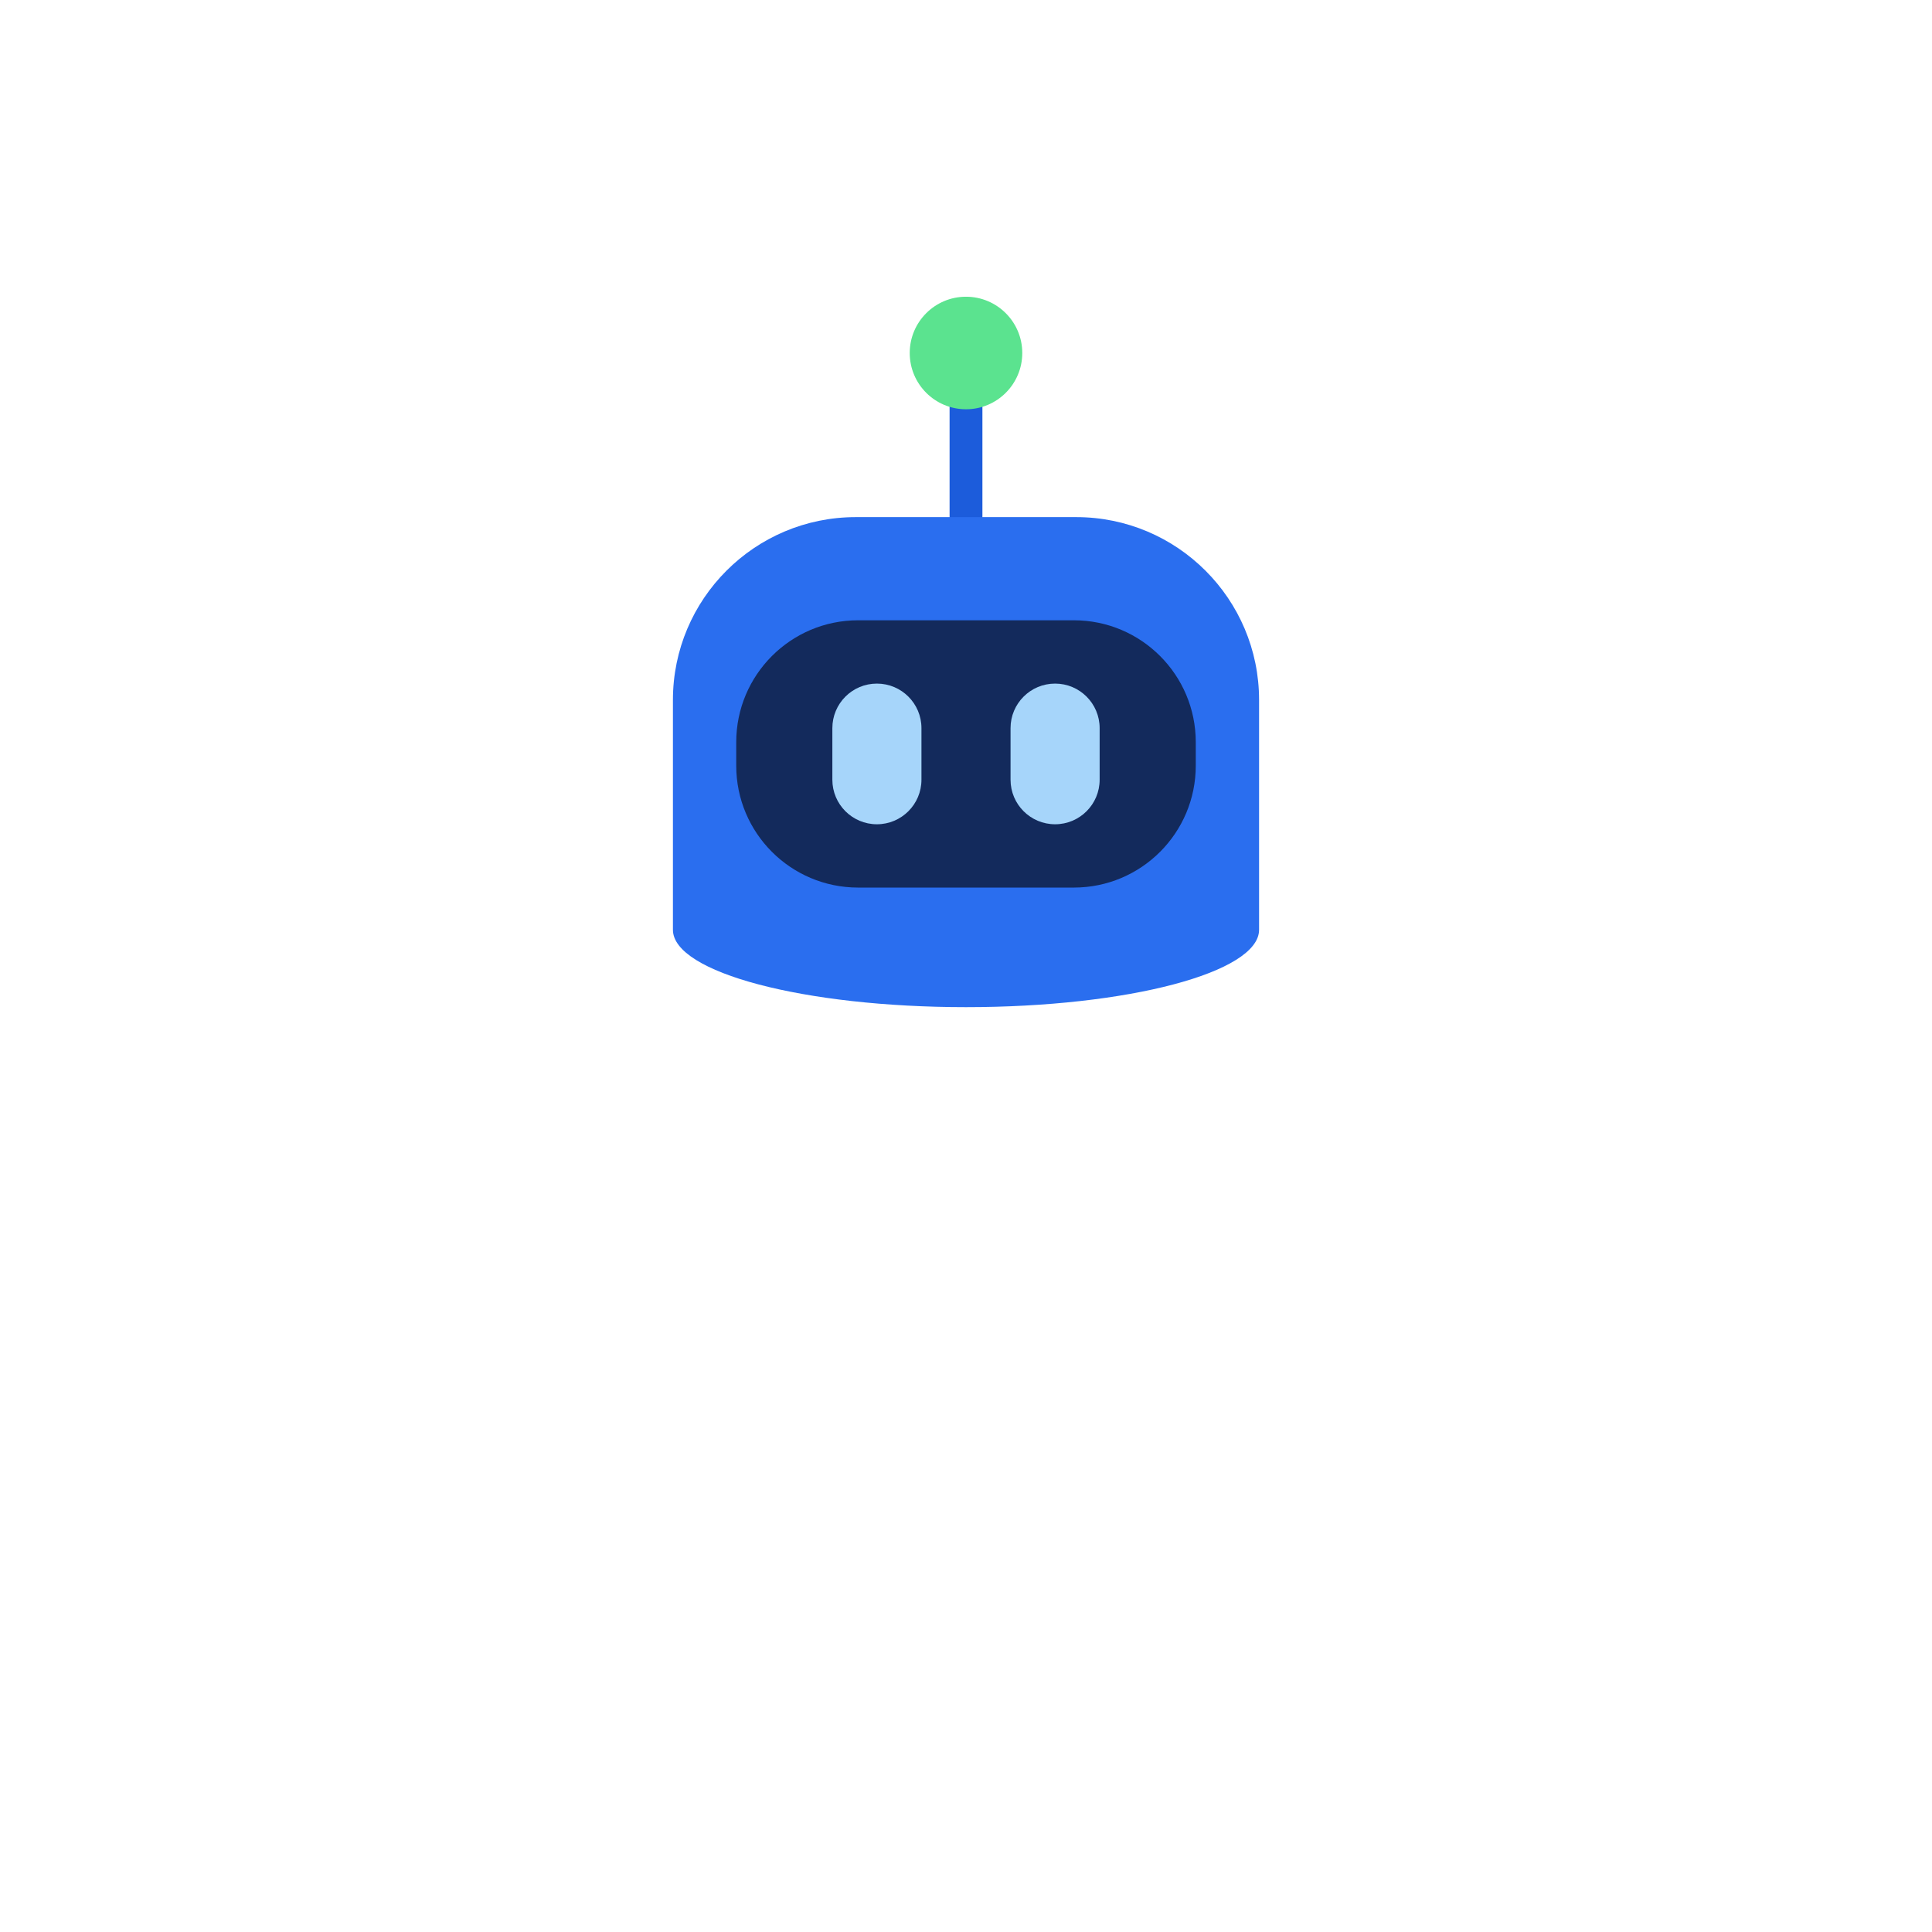
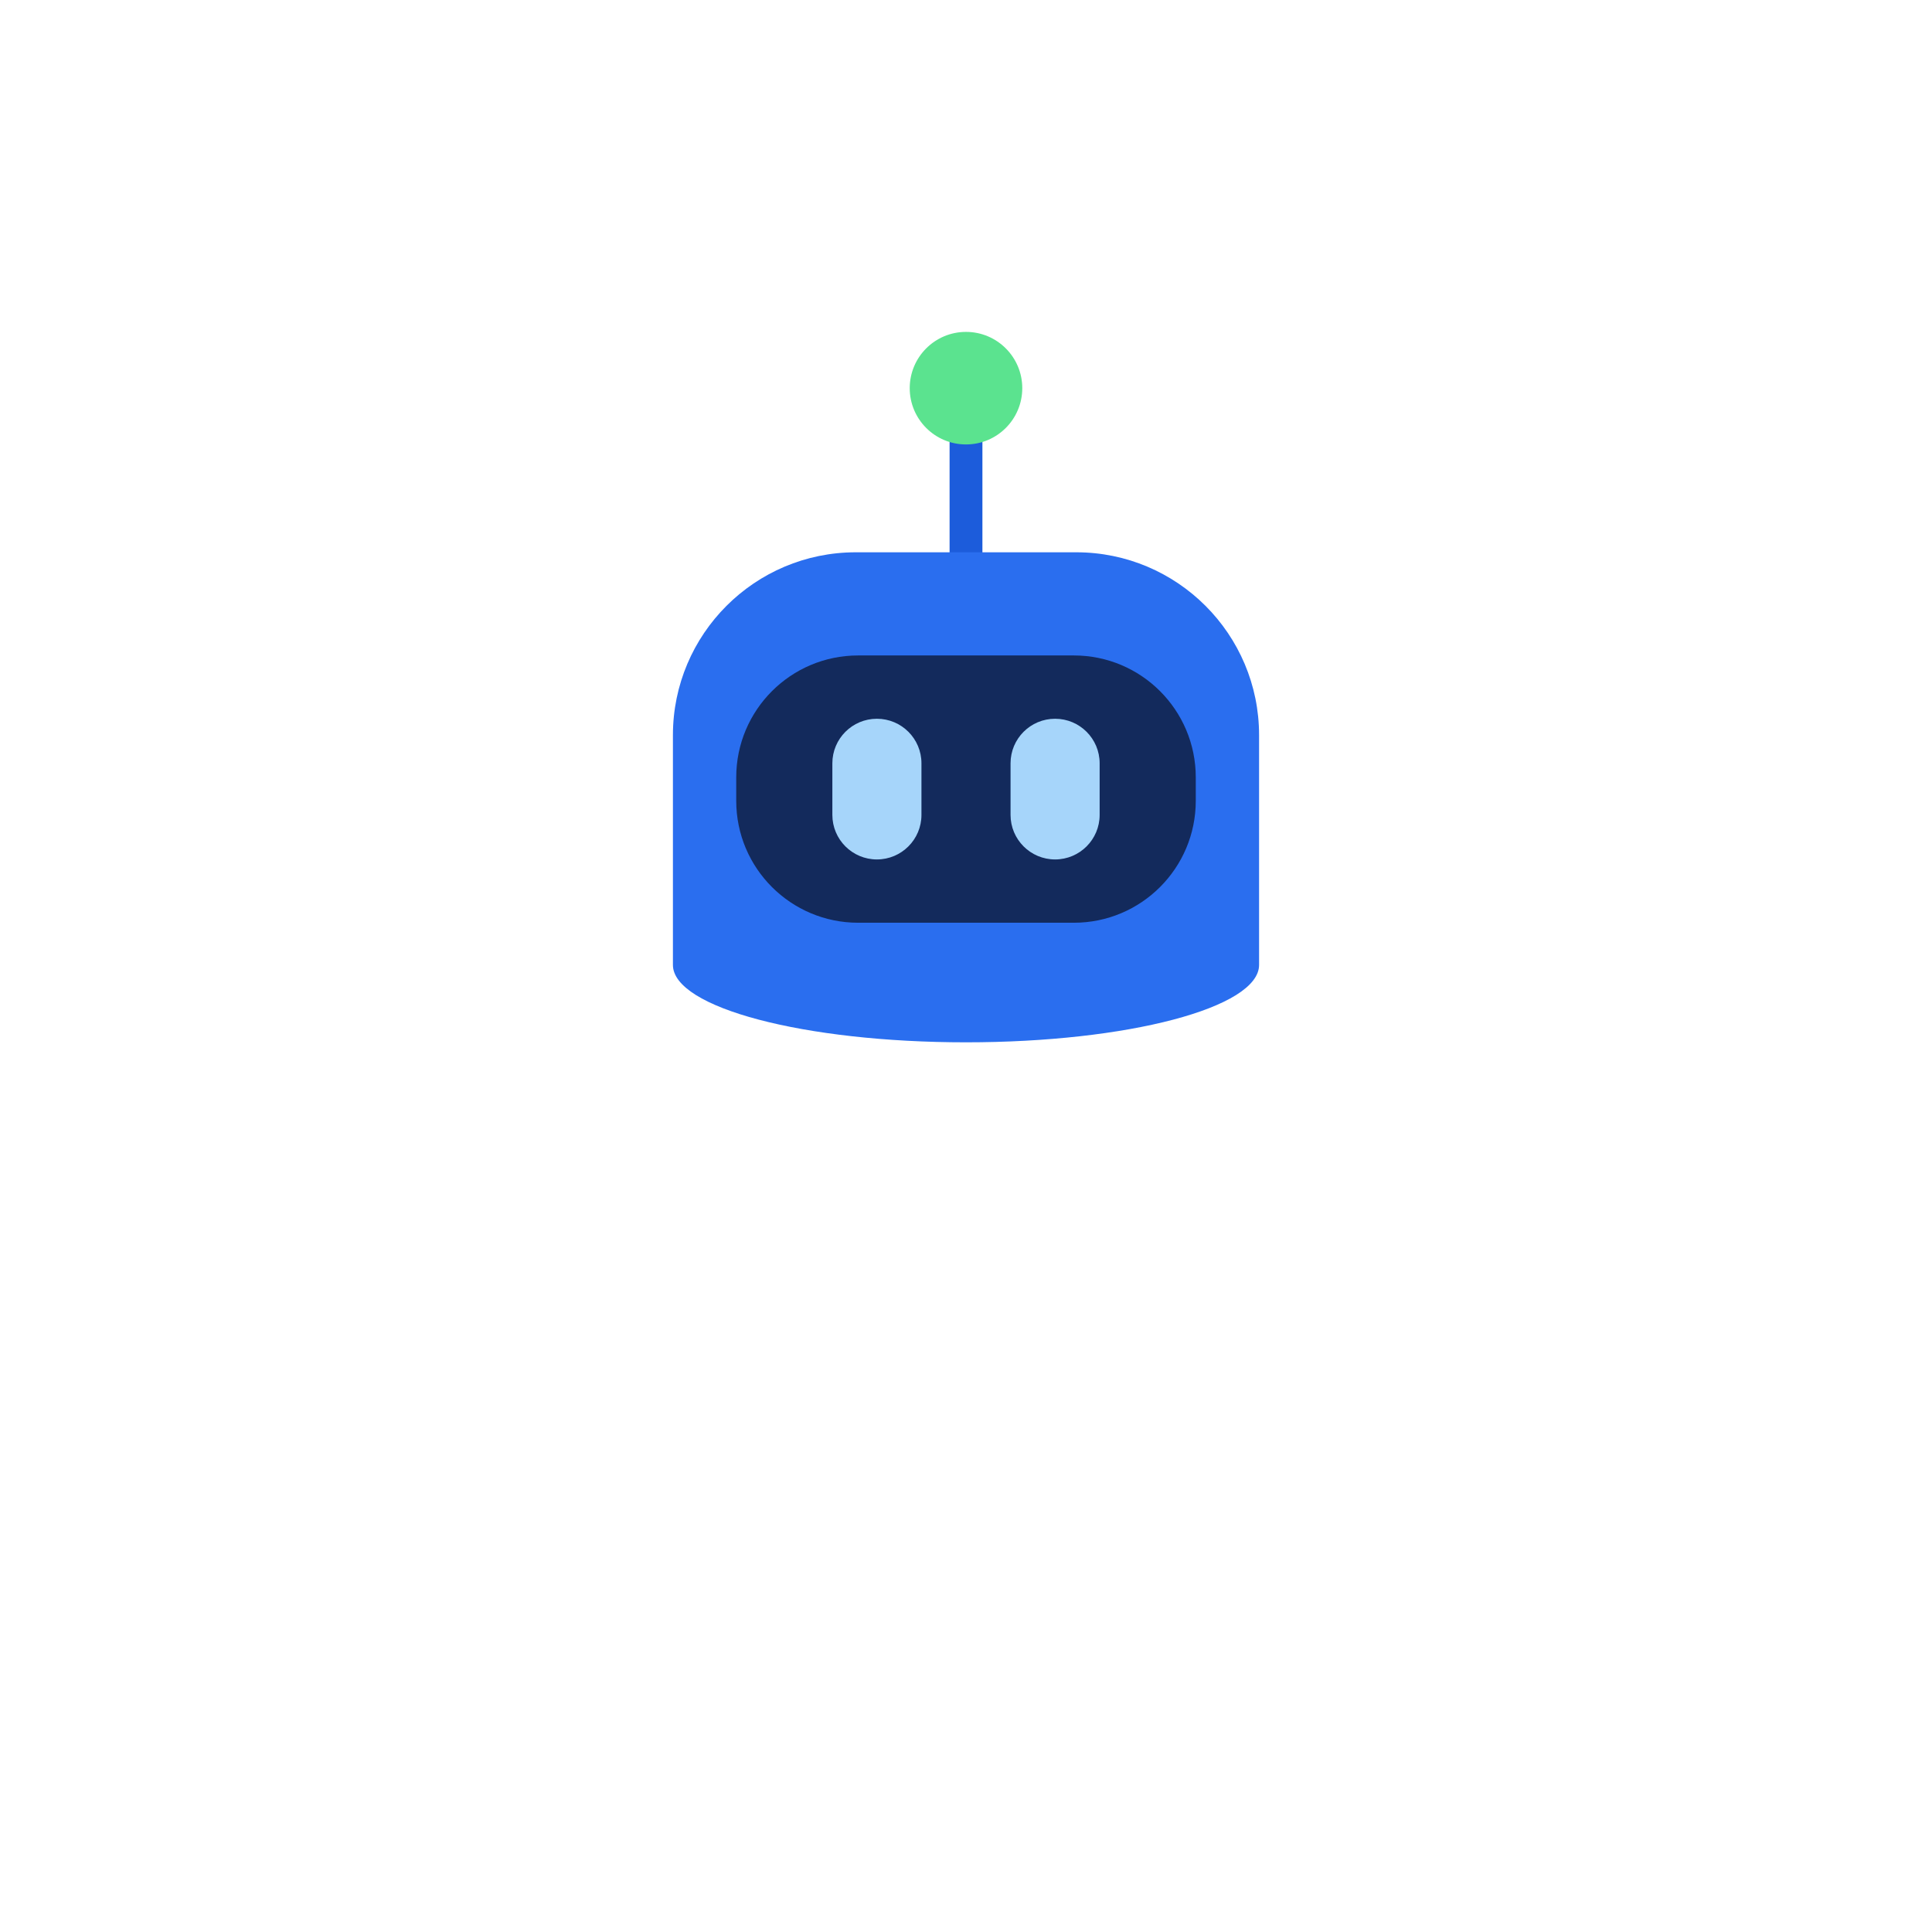
<svg xmlns="http://www.w3.org/2000/svg" viewBox="0 0 1024 1024">
  <g transform="translate(512 512) scale(1.2427) translate(-512 -512)">
-     <rect x="505" y="250.55" width="14" height="80" rx="7" fill="#1C5CDB" />
-     <circle cx="512" cy="250.55" r="24" fill="#5BE38F" />
-     <path d="M387,496.55 V398.55 A78,78 0 0 1 465,320.55 H559 A78,78 0 0 1 637,398.55 V496.55 A125,33 0 0 1 387,496.55 Z" fill="#2A6EEF" />
-     <rect x="414" y="364.55" width="196" height="114" rx="52" fill="#132A5C" />
-     <rect x="455" y="391.55" width="38" height="60" rx="19" fill="#A6D5FA" />
-     <rect x="531" y="391.55" width="38" height="60" rx="19" fill="#A6D5FA" />
+     <rect x="505" y="265.55" width="14" height="80" rx="7" fill="#1C5CDB" />
+     <circle cx="512" cy="265.55" r="24" fill="#5BE38F" />
+     <path d="M387,511.55 V413.55 A78,78 0 0 1 465,335.55 H559 A78,78 0 0 1 637,413.55 V511.55 A125,33 0 0 1 387,511.55 Z" fill="#2A6EEF" />
+     <rect x="414" y="379.55" width="196" height="114" rx="52" fill="#132A5C" />
+     <rect x="455" y="406.55" width="38" height="60" rx="19" fill="#A6D5FA" />
+     <rect x="531" y="406.55" width="38" height="60" rx="19" fill="#A6D5FA" />
  </g>
</svg>
